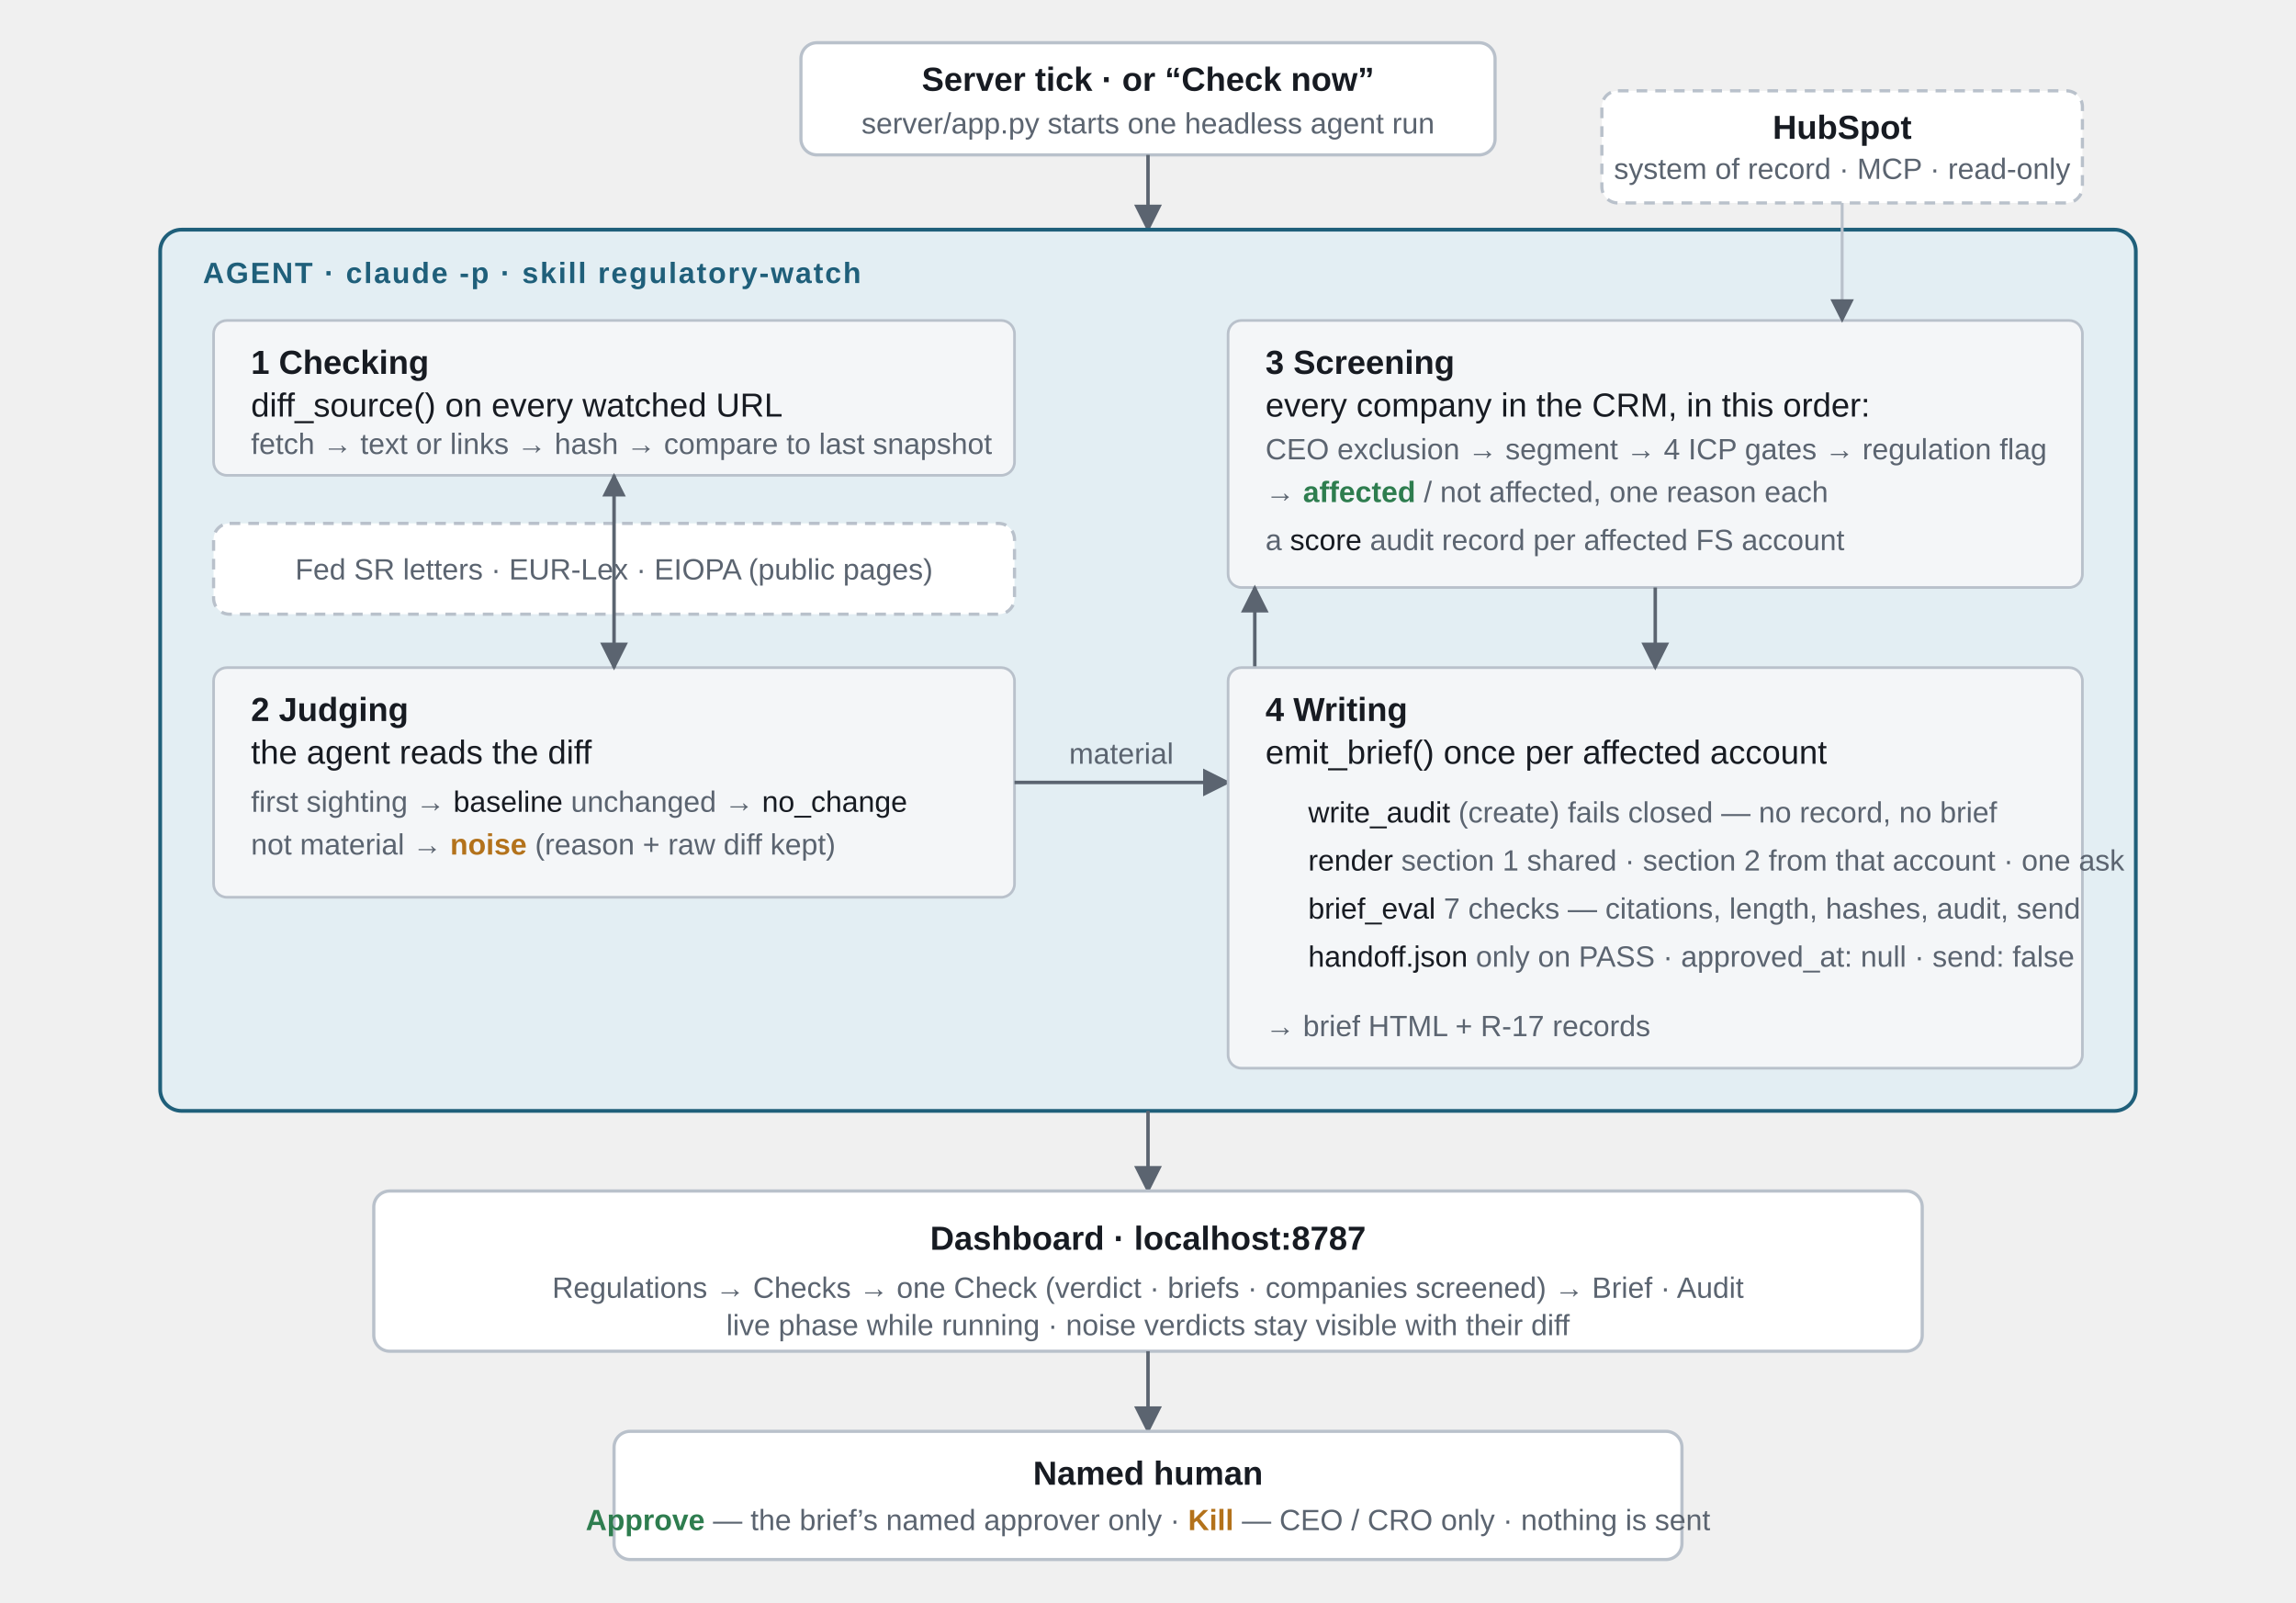
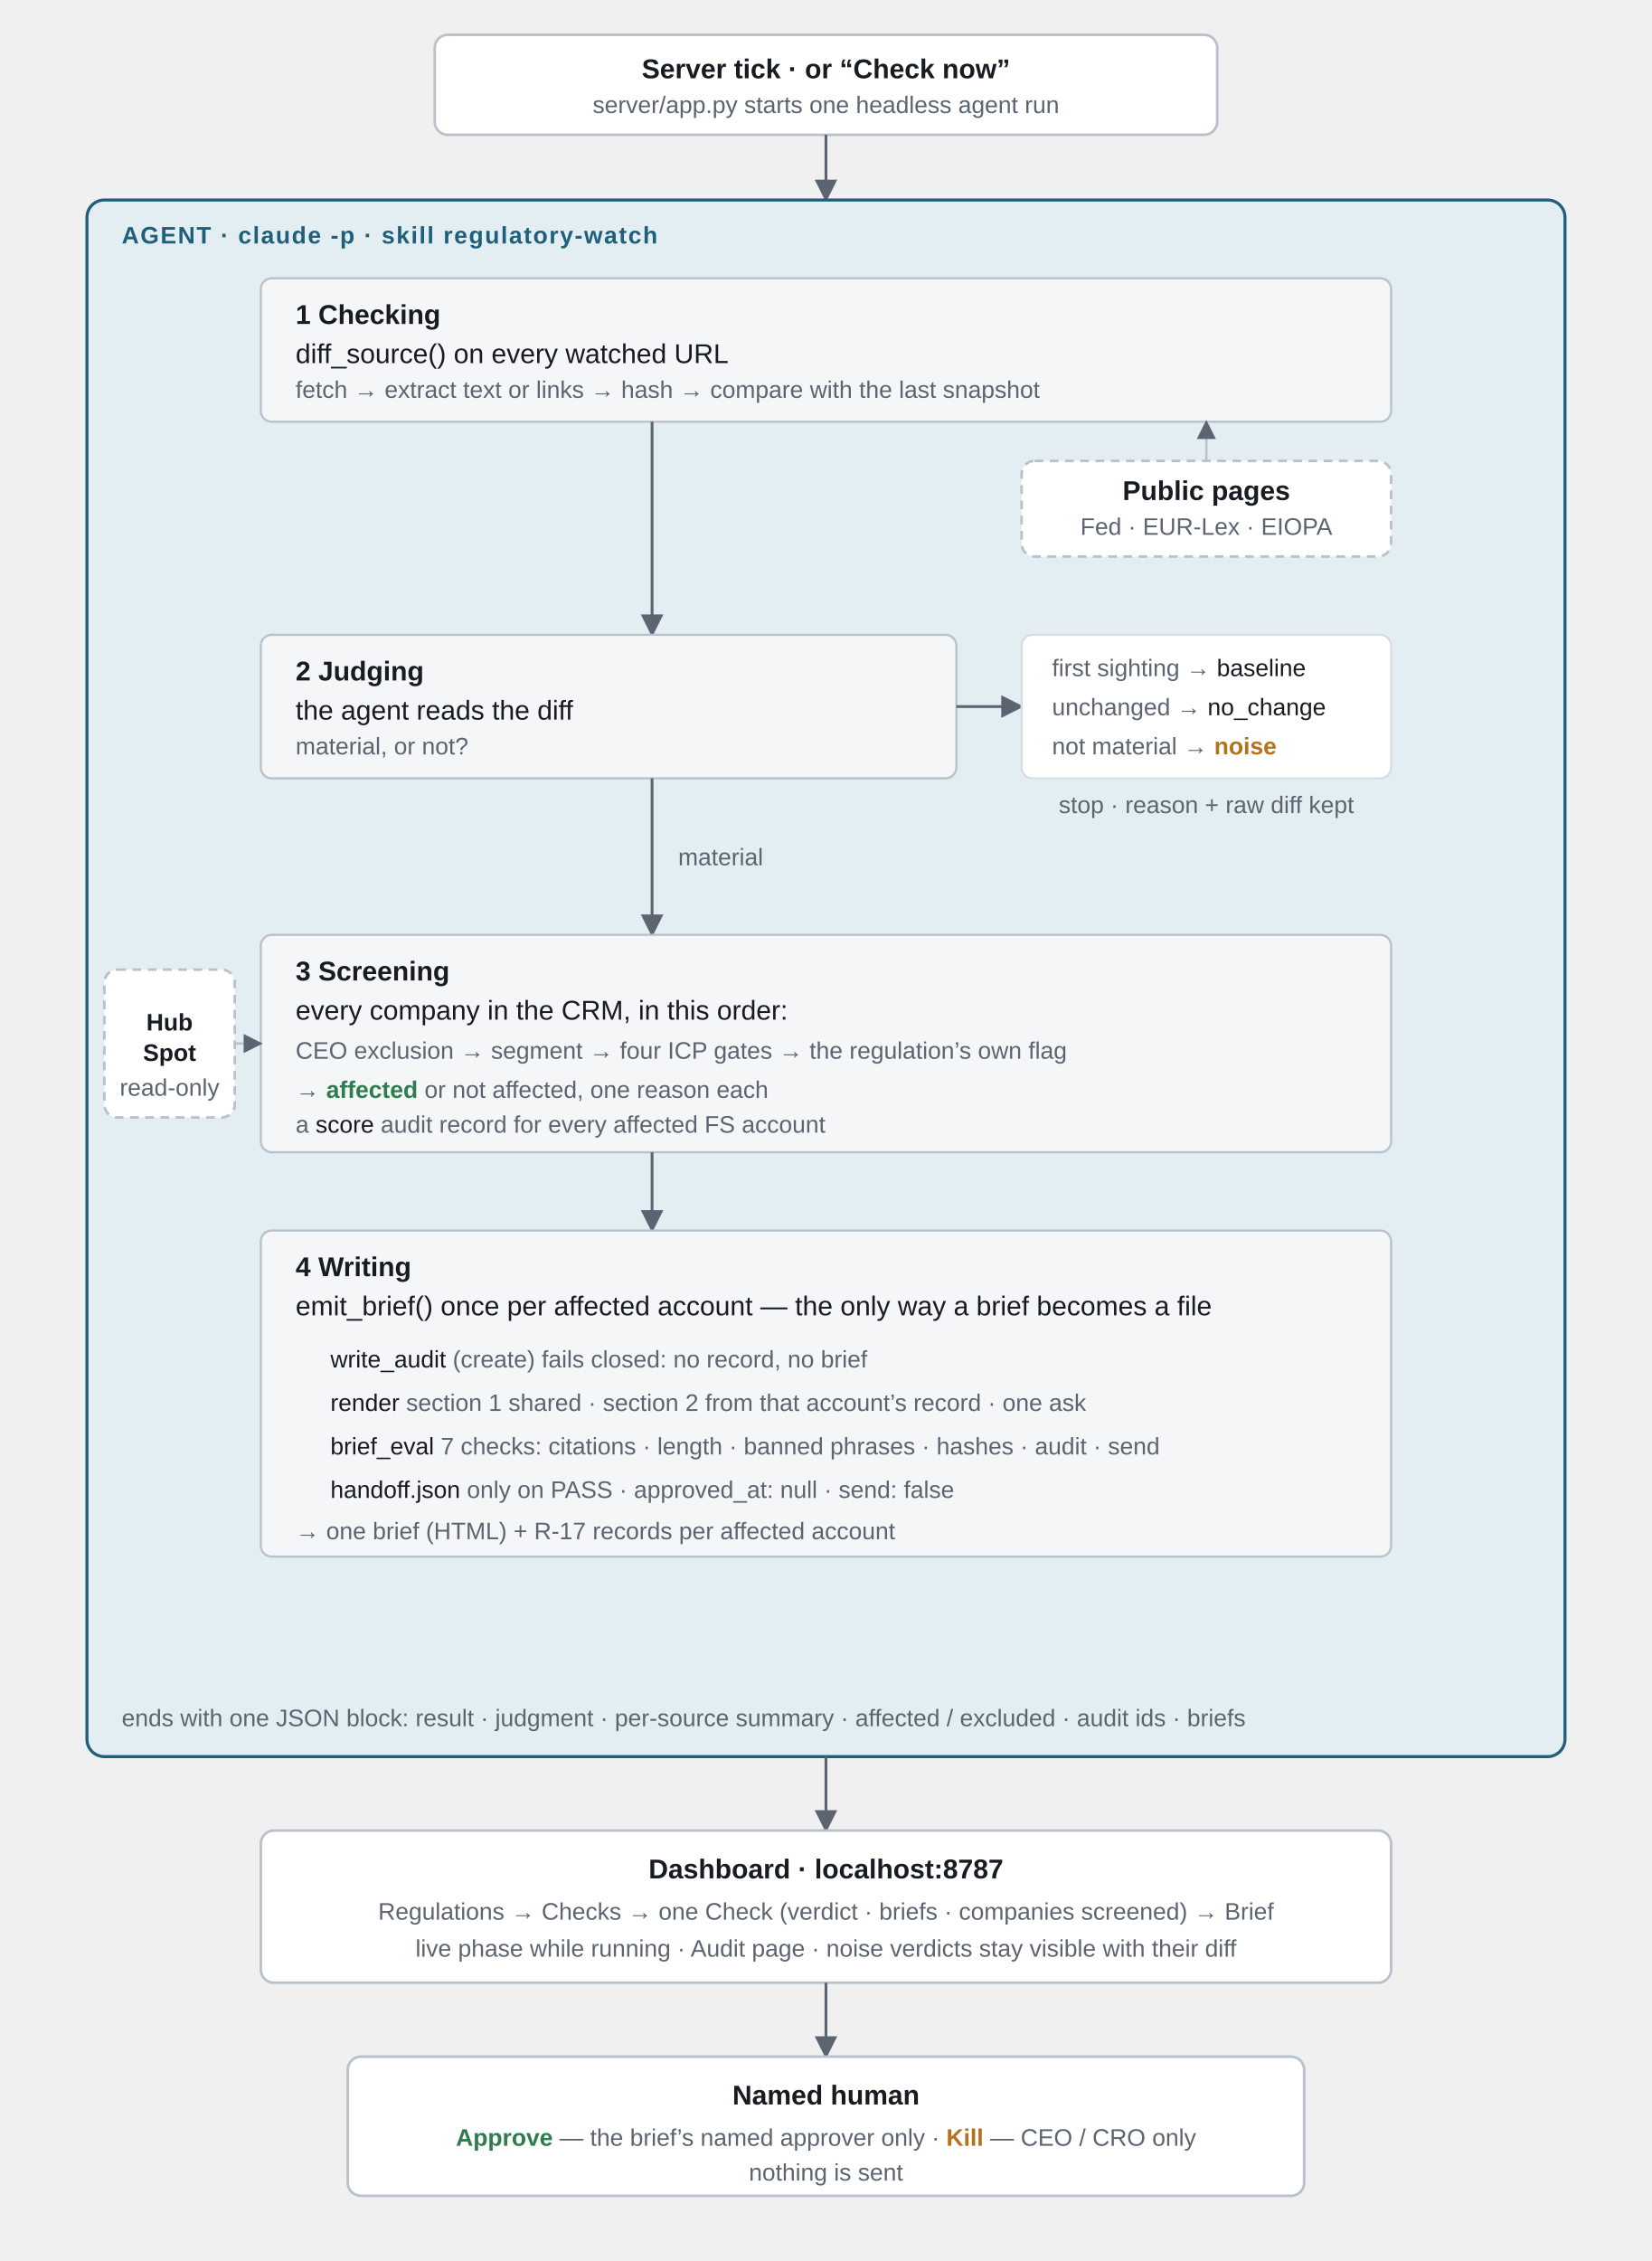
- <svg xmlns="http://www.w3.org/2000/svg" viewBox="0 0 860 600" width="860" height="600" font-family="-apple-system, 'Helvetica Neue', Arial, sans-serif" font-size="12.5">
+ <svg xmlns="http://www.w3.org/2000/svg" viewBox="0 0 760 1040" width="760" height="1040" font-family="-apple-system, 'Helvetica Neue', Arial, sans-serif" font-size="12.5">
  <defs>
    <marker id="a" viewBox="0 0 10 10" refX="9" refY="5" markerWidth="8" markerHeight="8" orient="auto-start-reverse">
      <path d="M0 0 L10 5 L0 10 z" fill="#5B6470" />
    </marker>
    <style>
-       .box { fill: #FFFFFF; stroke: #B9C1CB; stroke-width: 1.2; rx: 6; }
-       .stage { fill: #F4F6F8; stroke: #B9C1CB; stroke-width: 1; rx: 5; }
-       .ext { fill: #FFFFFF; stroke: #B9C1CB; stroke-width: 1.2; stroke-dasharray: 4 3; rx: 6; }
+       .box   { fill: #FFFFFF; stroke: #B9C1CB; stroke-width: 1.2; rx: 6; }
+       .stage { fill: #F4F6F8; stroke: #B9C1CB; stroke-width: 1;   rx: 5; }
+       .ext   { fill: #FFFFFF; stroke: #B9C1CB; stroke-width: 1.2; stroke-dasharray: 4 3; rx: 6; }
      .agent { fill: #E3EEF3; stroke: #1F5F7A; stroke-width: 1.4; rx: 8; }
+       .exit  { fill: #FFFFFF; stroke: #D8DDE4; stroke-width: 1;   rx: 5; }
      .h { font-weight: 600; fill: #171B22; }
      .t { fill: #171B22; }
      .m { fill: #5B6470; font-size: 11px; }
      .k { fill: #1F5F7A; font-weight: 600; font-size: 11px; letter-spacing: .06em; }
      .ok { fill: #2E7D4F; font-weight: 600; }
      .warn { fill: #B3721B; font-weight: 600; }
      .line { stroke: #5B6470; stroke-width: 1.3; fill: none; marker-end: url(#a); }
      .thin { stroke: #B9C1CB; stroke-width: 1.1; fill: none; marker-end: url(#a); }
    </style>
  </defs>
-   <rect class="box" x="300" y="16" width="260" height="42" />
-   <text x="430" y="34" text-anchor="middle" class="h">Server tick  ·  or  “Check now”</text>
-   <text x="430" y="50" text-anchor="middle" class="m">server/app.py starts one headless agent run</text>
-   <path class="line" d="M430 58 V86" />
-   <rect class="agent" x="60" y="86" width="740" height="330" />
-   <text x="76" y="106" class="k">AGENT  ·  claude -p  ·  skill regulatory-watch</text>
-   <rect class="stage" x="80" y="120" width="300" height="58" />
-   <text x="94" y="140" class="h">1  Checking</text>
-   <text x="94" y="156" class="t">diff_source() on every watched URL</text>
-   <text x="94" y="170" class="m">fetch → text or links → hash → compare to last snapshot</text>
-   <rect class="ext" x="80" y="196" width="300" height="34" />
-   <text x="230" y="217" text-anchor="middle" class="m">Fed SR letters · EUR-Lex · EIOPA  (public pages)</text>
-   <path class="thin" d="M230 196 V178" />
-   <rect class="stage" x="80" y="250" width="300" height="86" />
-   <text x="94" y="270" class="h">2  Judging</text>
-   <text x="94" y="286" class="t">the agent reads the diff</text>
-   <text x="94" y="304" class="m">first sighting → <tspan class="t">baseline</tspan>     unchanged → <tspan class="t">no_change</tspan>
+   <rect class="box" x="200" y="16" width="360" height="46" />
+   <text x="380" y="36" text-anchor="middle" class="h">Server tick  ·  or  “Check now”</text>
+   <text x="380" y="52" text-anchor="middle" class="m">server/app.py starts one headless agent run</text>
+   <path class="line" d="M380 62 V92" />
+   <rect class="agent" x="40" y="92" width="680" height="716" />
+   <text x="56" y="112" class="k">AGENT  ·  claude -p  ·  skill regulatory-watch</text>
+   <rect class="stage" x="120" y="128" width="520" height="66" />
+   <text x="136" y="149" class="h">1  Checking</text>
+   <text x="136" y="167" class="t">diff_source() on every watched URL</text>
+   <text x="136" y="183" class="m">fetch  →  extract text or links  →  hash  →  compare with the last snapshot</text>
+   <rect class="ext" x="470" y="212" width="170" height="44" />
+   <text x="555" y="230" text-anchor="middle" class="h">Public pages</text>
+   <text x="555" y="246" text-anchor="middle" class="m">Fed · EUR-Lex · EIOPA</text>
+   <path class="thin" d="M555 212 V194" />
+   <path class="line" d="M300 194 V292" />
+   <rect class="stage" x="120" y="292" width="320" height="66" />
+   <text x="136" y="313" class="h">2  Judging</text>
+   <text x="136" y="331" class="t">the agent reads the diff</text>
+   <text x="136" y="347" class="m">material, or not?</text>
+   <path class="line" d="M440 325 H470" />
+   <rect class="exit" x="470" y="292" width="170" height="66" />
+   <text x="484" y="311" class="m">first sighting → <tspan class="t">baseline</tspan>
  </text>
-   <text x="94" y="320" class="m">not material → <tspan class="warn">noise</tspan>  (reason + raw diff kept)</text>
-   <path class="line" d="M230 178 V250" />
-   <path class="line" d="M380 293 H460" />
-   <text x="420" y="286" text-anchor="middle" class="m">material</text>
-   <rect class="stage" x="460" y="120" width="320" height="100" />
-   <text x="474" y="140" class="h">3  Screening</text>
-   <text x="474" y="156" class="t">every company in the CRM, in this order:</text>
-   <text x="474" y="172" class="m">CEO exclusion → segment → 4 ICP gates → regulation flag</text>
-   <text x="474" y="188" class="m">→ <tspan class="ok">affected</tspan> / not affected, one reason each</text>
-   <text x="474" y="206" class="m">a <tspan class="t">score</tspan> audit record per affected FS account</text>
-   <path class="line" d="M460 293 Q470 293 470 280 V220" />
-   <rect class="ext" x="600" y="34" width="180" height="42" />
-   <text x="690" y="52" text-anchor="middle" class="h">HubSpot</text>
-   <text x="690" y="67" text-anchor="middle" class="m">system of record · MCP · read-only</text>
-   <path class="thin" d="M690 76 V120" />
-   <rect class="stage" x="460" y="250" width="320" height="150" />
-   <text x="474" y="270" class="h">4  Writing</text>
-   <text x="474" y="286" class="t">emit_brief() once per affected account</text>
-   <text x="490" y="308" class="m">
-     <tspan class="t">write_audit</tspan> (create)   fails closed — no record, no brief</text>
-   <text x="490" y="326" class="m">
-     <tspan class="t">render</tspan>   section 1 shared · section 2 from that account · one ask</text>
-   <text x="490" y="344" class="m">
-     <tspan class="t">brief_eval</tspan>   7 checks — citations, length, hashes, audit, send</text>
-   <text x="490" y="362" class="m">
-     <tspan class="t">handoff.json</tspan>   only on PASS · approved_at: null · send: false</text>
-   <text x="474" y="388" class="m">→ brief HTML + R-17 records</text>
-   <path class="line" d="M620 220 V250" />
-   <path class="line" d="M430 416 V446" />
-   <rect class="box" x="140" y="446" width="580" height="60" />
-   <text x="430" y="468" text-anchor="middle" class="h">Dashboard  ·  localhost:8787</text>
-   <text x="430" y="486" text-anchor="middle" class="m">Regulations → Checks → one Check (verdict · briefs · companies screened) → Brief   ·   Audit</text>
-   <text x="430" y="500" text-anchor="middle" class="m">live phase while running · noise verdicts stay visible with their diff</text>
-   <path class="line" d="M430 506 V536" />
-   <rect class="box" x="230" y="536" width="400" height="48" />
-   <text x="430" y="556" text-anchor="middle" class="h">Named human</text>
-   <text x="430" y="573" text-anchor="middle" class="m">
-     <tspan class="ok">Approve</tspan> — the brief’s named approver only    ·    <tspan class="warn">Kill</tspan> — CEO / CRO only    ·    nothing is sent</text>
+   <text x="484" y="329" class="m">unchanged → <tspan class="t">no_change</tspan>
+   </text>
+   <text x="484" y="347" class="m">not material → <tspan class="warn">noise</tspan>
+   </text>
+   <text x="555" y="374" text-anchor="middle" class="m">stop · reason + raw diff kept</text>
+   <path class="line" d="M300 358 V430" />
+   <text x="312" y="398" class="m">material</text>
+   <rect class="stage" x="120" y="430" width="520" height="100" />
+   <text x="136" y="451" class="h">3  Screening</text>
+   <text x="136" y="469" class="t">every company in the CRM, in this order:</text>
+   <text x="136" y="487" class="m">CEO exclusion  →  segment  →  four ICP gates  →  the regulation’s own flag</text>
+   <text x="136" y="505" class="m">→ <tspan class="ok">affected</tspan> or not affected, one reason each</text>
+   <text x="136" y="521" class="m">a <tspan class="t">score</tspan> audit record for every affected FS account</text>
+   <rect class="ext" x="48" y="446" width="60" height="68" />
+   <text x="78" y="474" text-anchor="middle" class="h" font-size="11">Hub</text>
+   <text x="78" y="488" text-anchor="middle" class="h" font-size="11">Spot</text>
+   <text x="78" y="504" text-anchor="middle" class="m" font-size="9.5">read-only</text>
+   <path class="thin" d="M108 480 H120" />
+   <path class="line" d="M300 530 V566" />
+   <rect class="stage" x="120" y="566" width="520" height="150" />
+   <text x="136" y="587" class="h">4  Writing</text>
+   <text x="136" y="605" class="t">emit_brief() once per affected account — the only way a brief becomes a file</text>
+   <text x="152" y="629" class="m">
+     <tspan class="t">write_audit</tspan> (create)   fails closed: no record, no brief</text>
+   <text x="152" y="649" class="m">
+     <tspan class="t">render</tspan>   section 1 shared · section 2 from that account’s record · one ask</text>
+   <text x="152" y="669" class="m">
+     <tspan class="t">brief_eval</tspan>   7 checks: citations · length · banned phrases · hashes · audit · send</text>
+   <text x="152" y="689" class="m">
+     <tspan class="t">handoff.json</tspan>   only on PASS  ·  approved_at: null  ·  send: false</text>
+   <text x="136" y="708" class="m">→ one brief (HTML) + R-17 records per affected account</text>
+   <text x="56" y="794" class="m">ends with one JSON block: result · judgment · per-source summary · affected / excluded · audit ids · briefs</text>
+   <path class="line" d="M380 808 V842" />
+   <rect class="box" x="120" y="842" width="520" height="70" />
+   <text x="380" y="864" text-anchor="middle" class="h">Dashboard  ·  localhost:8787</text>
+   <text x="380" y="883" text-anchor="middle" class="m">Regulations  →  Checks  →  one Check (verdict · briefs · companies screened)  →  Brief</text>
+   <text x="380" y="900" text-anchor="middle" class="m">live phase while running  ·  Audit page  ·  noise verdicts stay visible with their diff</text>
+   <path class="line" d="M380 912 V946" />
+   <rect class="box" x="160" y="946" width="440" height="64" />
+   <text x="380" y="968" text-anchor="middle" class="h">Named human</text>
+   <text x="380" y="987" text-anchor="middle" class="m">
+     <tspan class="ok">Approve</tspan> — the brief’s named approver only     ·     <tspan class="warn">Kill</tspan> — CEO / CRO only</text>
+   <text x="380" y="1003" text-anchor="middle" class="m">nothing is sent</text>
</svg>
